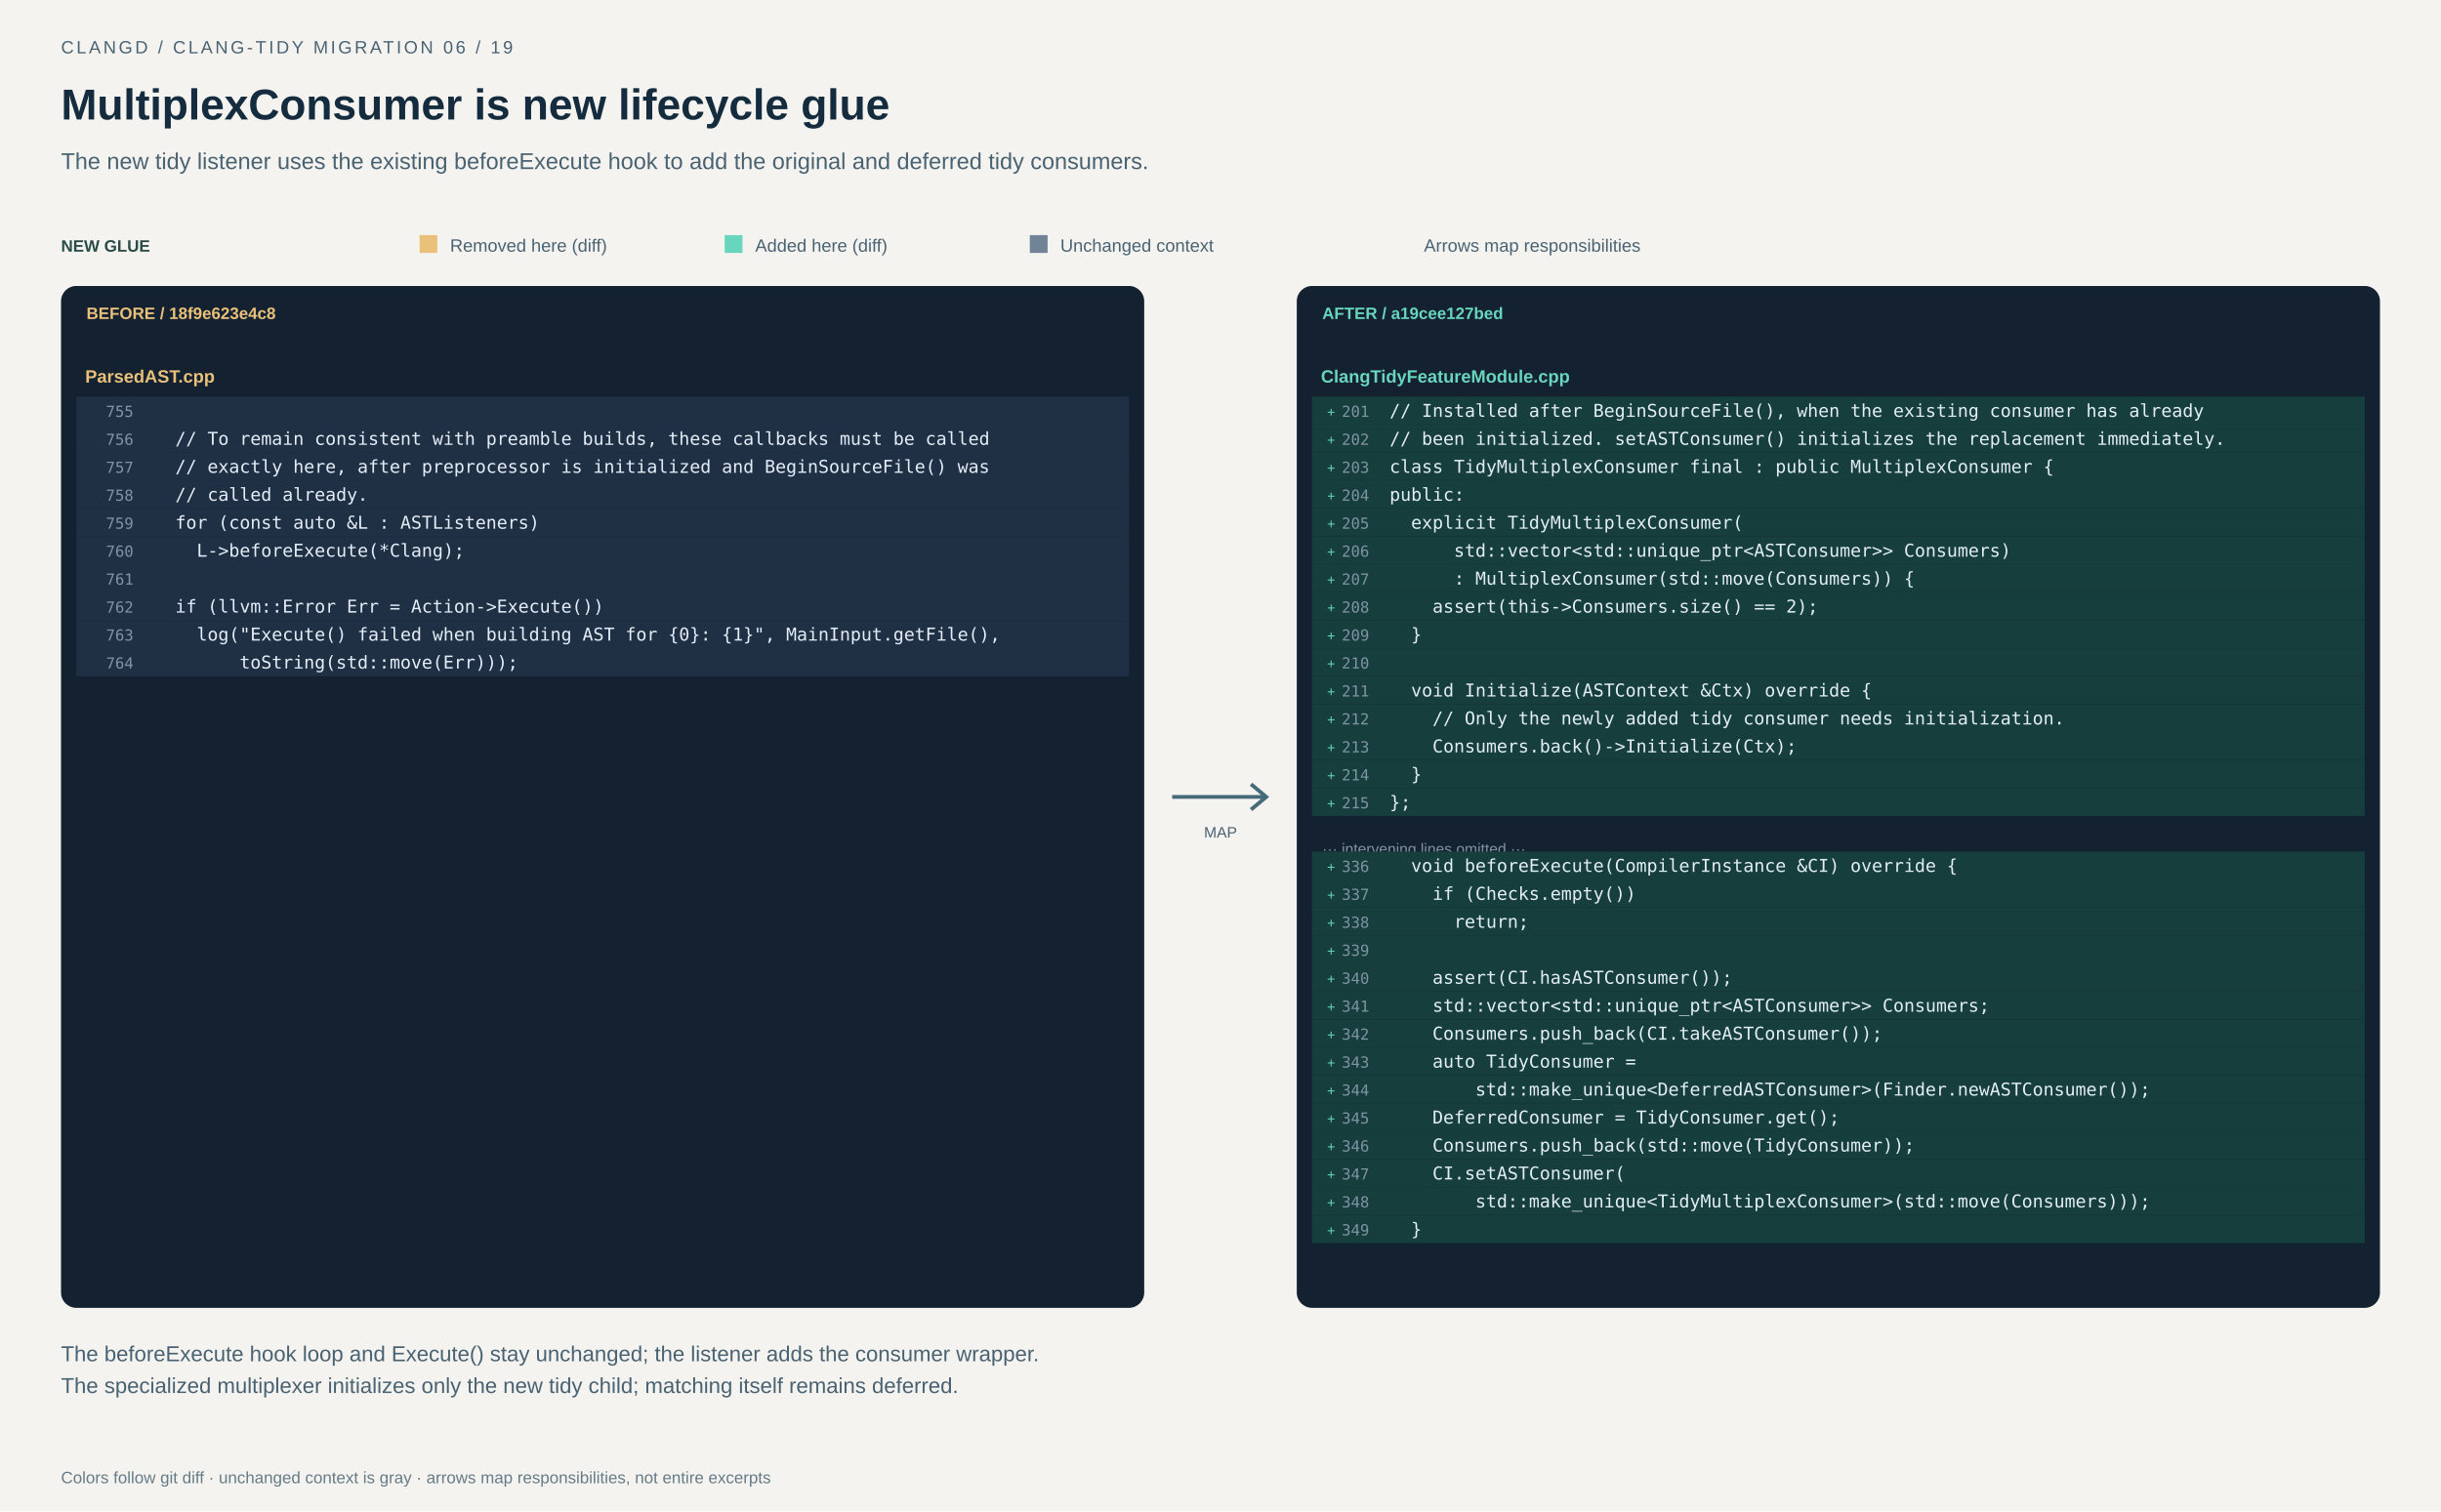
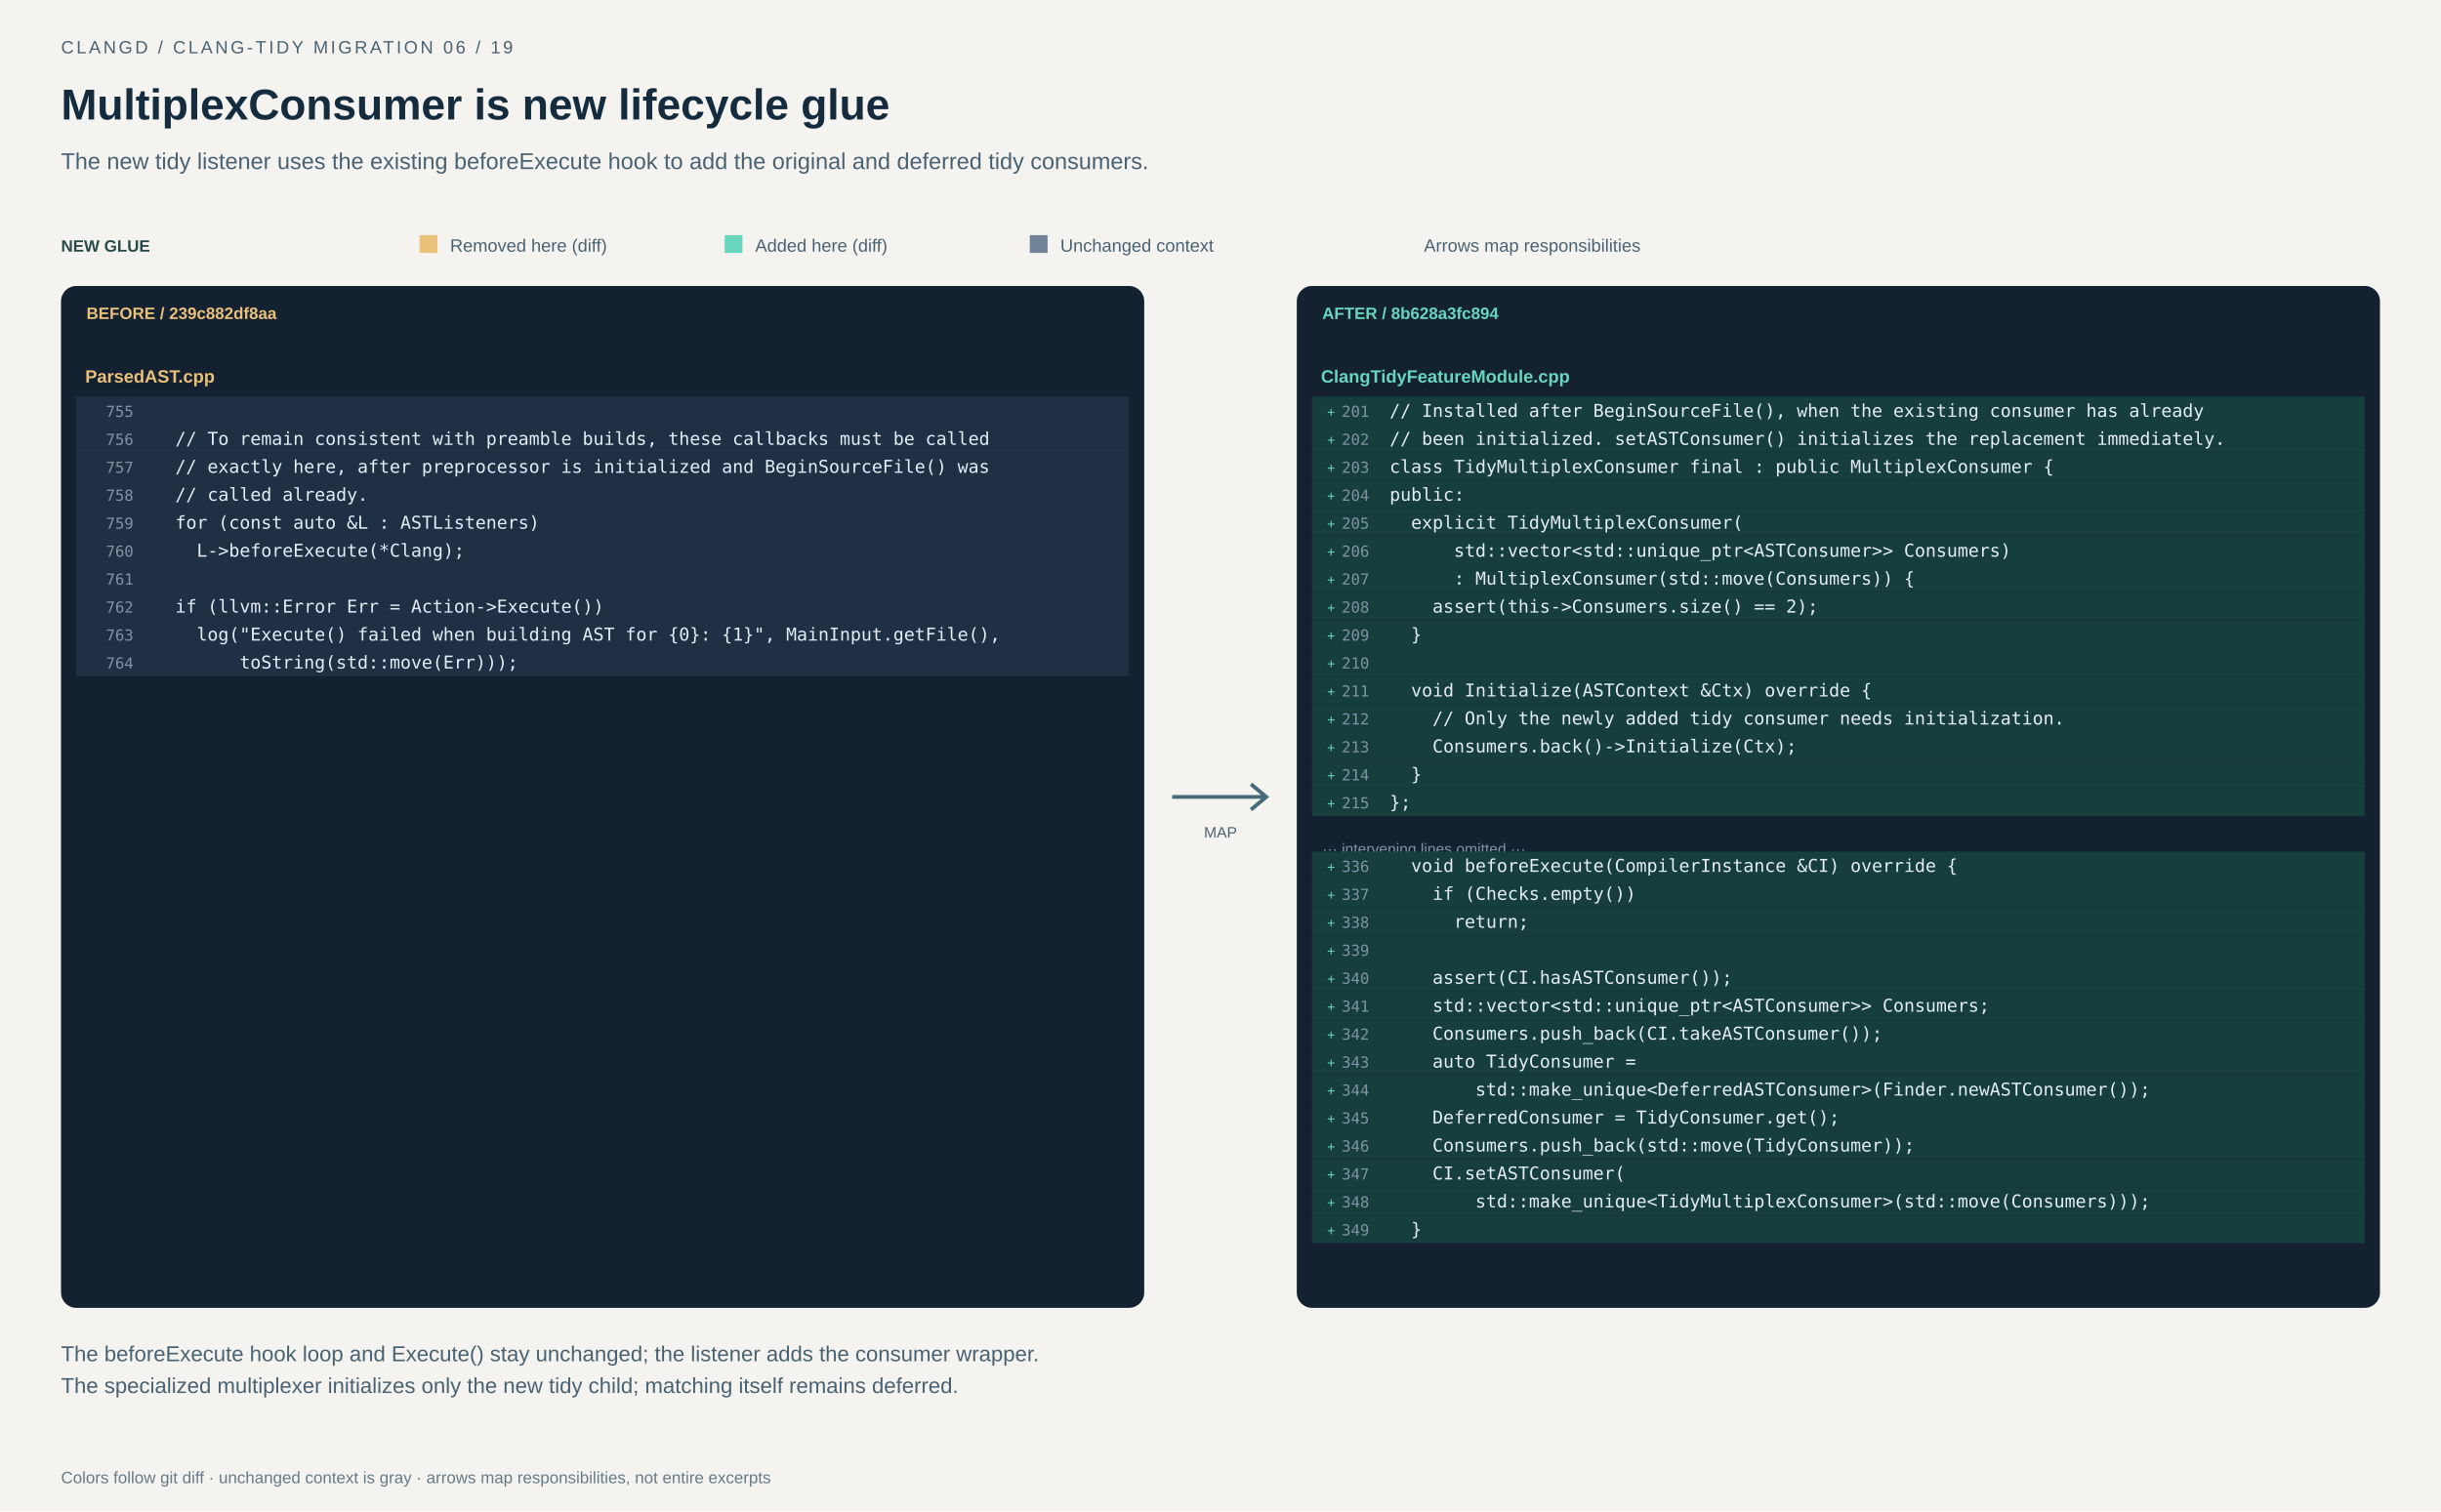
<svg xmlns="http://www.w3.org/2000/svg" width="1920" height="1189" viewBox="0 0 1920 1189">
  <rect width="1920" height="1189" fill="#f4f3ef" />
  <text x="48" y="42" font-family="Arial,Helvetica,sans-serif" font-size="16" fill="#496272" letter-spacing="2" style="font-size:14px">CLANGD / CLANG-TIDY MIGRATION     06 / 19</text>
  <text x="48" y="94" font-family="Arial,Helvetica,sans-serif" font-size="16" fill="#496272" font-weight="700" style="fill:#142c3e;font-size:34px">MultiplexConsumer is new lifecycle glue</text>
  <text x="48" y="133" font-family="Arial,Helvetica,sans-serif" font-size="16" fill="#496272" style="font-size:18px">The new tidy listener uses the existing beforeExecute hook to add the original and deferred tidy consumers.</text>
  <text x="48" y="198" font-family="Arial,Helvetica,sans-serif" font-size="16" fill="#496272" font-weight="700" style="fill:#294b48;font-size:13px">NEW GLUE</text>
  <rect x="330" y="185" width="14" height="14" fill="#eac17a" />
  <text x="354" y="198" font-family="Arial,Helvetica,sans-serif" font-size="16" fill="#496272" style="font-size:14px">Removed here (diff)</text>
  <rect x="570" y="185" width="14" height="14" fill="#68d6bd" />
  <text x="594" y="198" font-family="Arial,Helvetica,sans-serif" font-size="16" fill="#496272" style="font-size:14px">Added here (diff)</text>
  <rect x="810" y="185" width="14" height="14" fill="#718397" />
  <text x="834" y="198" font-family="Arial,Helvetica,sans-serif" font-size="16" fill="#496272" style="font-size:14px">Unchanged context</text>
  <text x="1120" y="198" font-family="Arial,Helvetica,sans-serif" font-size="16" fill="#496272" style="font-size:14px">Arrows map responsibilities</text>
  <rect x="48" y="225" width="852" height="804" rx="12" fill="#142131" />
-   <text x="68" y="251" font-family="Arial,Helvetica,sans-serif" font-size="16" fill="#496272" style="fill:#eac17a;font-size:13px" font-weight="700">BEFORE / 18f9e623e4c8</text>
-   <a href="https://github.com/ArcsinX/llvm-project/blob/18f9e623e4c891ba31ff817c07197707ac9bc593/clang-tools-extra/clangd/ParsedAST.cpp#L755">
+   <text x="68" y="251" font-family="Arial,Helvetica,sans-serif" font-size="16" fill="#496272" style="fill:#eac17a;font-size:13px" font-weight="700">BEFORE / 239c882df8aa</text>
+   <a href="https://github.com/ArcsinX/llvm-project/blob/239c882df8aa5e256256843090984ee90b43e835/clang-tools-extra/clangd/ParsedAST.cpp#L755">
    <text x="67" y="301" font-family="Arial,Helvetica,sans-serif" font-size="16" fill="#496272" font-weight="600" style="fill:#eac17a;font-size:14px">ParsedAST.cpp</text>
  </a>
  <rect x="60" y="312" width="828" height="22" fill="#203044" />
  <text x="105" y="328" text-anchor="end" font-family="Menlo,Consolas,monospace" font-size="12" fill="#8093a5">755</text>
  <text x="121" y="328" xml:space="preserve" font-family="Menlo,Consolas,monospace" font-size="14" fill="#e4edf7" />
  <rect x="60" y="334" width="828" height="22" fill="#203044" />
  <text x="105" y="350" text-anchor="end" font-family="Menlo,Consolas,monospace" font-size="12" fill="#8093a5">756</text>
  <text x="121" y="350" xml:space="preserve" font-family="Menlo,Consolas,monospace" font-size="14" fill="#e4edf7">  // To remain consistent with preamble builds, these callbacks must be called</text>
  <rect x="60" y="356" width="828" height="22" fill="#203044" />
  <text x="105" y="372" text-anchor="end" font-family="Menlo,Consolas,monospace" font-size="12" fill="#8093a5">757</text>
  <text x="121" y="372" xml:space="preserve" font-family="Menlo,Consolas,monospace" font-size="14" fill="#e4edf7">  // exactly here, after preprocessor is initialized and BeginSourceFile() was</text>
  <rect x="60" y="378" width="828" height="22" fill="#203044" />
  <text x="105" y="394" text-anchor="end" font-family="Menlo,Consolas,monospace" font-size="12" fill="#8093a5">758</text>
  <text x="121" y="394" xml:space="preserve" font-family="Menlo,Consolas,monospace" font-size="14" fill="#e4edf7">  // called already.</text>
  <rect x="60" y="400" width="828" height="22" fill="#203044" />
  <text x="105" y="416" text-anchor="end" font-family="Menlo,Consolas,monospace" font-size="12" fill="#8093a5">759</text>
  <text x="121" y="416" xml:space="preserve" font-family="Menlo,Consolas,monospace" font-size="14" fill="#e4edf7">  for (const auto &amp;L : ASTListeners)</text>
  <rect x="60" y="422" width="828" height="22" fill="#203044" />
  <text x="105" y="438" text-anchor="end" font-family="Menlo,Consolas,monospace" font-size="12" fill="#8093a5">760</text>
  <text x="121" y="438" xml:space="preserve" font-family="Menlo,Consolas,monospace" font-size="14" fill="#e4edf7">    L-&gt;beforeExecute(*Clang);</text>
  <rect x="60" y="444" width="828" height="22" fill="#203044" />
  <text x="105" y="460" text-anchor="end" font-family="Menlo,Consolas,monospace" font-size="12" fill="#8093a5">761</text>
  <text x="121" y="460" xml:space="preserve" font-family="Menlo,Consolas,monospace" font-size="14" fill="#e4edf7" />
  <rect x="60" y="466" width="828" height="22" fill="#203044" />
  <text x="105" y="482" text-anchor="end" font-family="Menlo,Consolas,monospace" font-size="12" fill="#8093a5">762</text>
  <text x="121" y="482" xml:space="preserve" font-family="Menlo,Consolas,monospace" font-size="14" fill="#e4edf7">  if (llvm::Error Err = Action-&gt;Execute())</text>
  <rect x="60" y="488" width="828" height="22" fill="#203044" />
  <text x="105" y="504" text-anchor="end" font-family="Menlo,Consolas,monospace" font-size="12" fill="#8093a5">763</text>
  <text x="121" y="504" xml:space="preserve" font-family="Menlo,Consolas,monospace" font-size="14" fill="#e4edf7">    log("Execute() failed when building AST for {0}: {1}", MainInput.getFile(),</text>
  <rect x="60" y="510" width="828" height="22" fill="#203044" />
  <text x="105" y="526" text-anchor="end" font-family="Menlo,Consolas,monospace" font-size="12" fill="#8093a5">764</text>
  <text x="121" y="526" xml:space="preserve" font-family="Menlo,Consolas,monospace" font-size="14" fill="#e4edf7">        toString(std::move(Err)));</text>
  <rect x="1020" y="225" width="852" height="804" rx="12" fill="#142131" />
-   <text x="1040" y="251" font-family="Arial,Helvetica,sans-serif" font-size="16" fill="#496272" style="fill:#68d6bd;font-size:13px" font-weight="700">AFTER / a19cee127bed</text>
-   <a href="https://github.com/ArcsinX/llvm-project/blob/a19cee127beda88aa79dd0e7d18eb395a6eb4da7/clang-tools-extra/clangd/ClangTidyFeatureModule.cpp#L201">
+   <text x="1040" y="251" font-family="Arial,Helvetica,sans-serif" font-size="16" fill="#496272" style="fill:#68d6bd;font-size:13px" font-weight="700">AFTER / 8b628a3fc894</text>
+   <a href="https://github.com/ArcsinX/llvm-project/blob/8b628a3fc894a6b67b3d2c5d9fb6acdb73993a62/clang-tools-extra/clangd/ClangTidyFeatureModule.cpp#L201">
    <text x="1039" y="301" font-family="Arial,Helvetica,sans-serif" font-size="16" fill="#496272" font-weight="600" style="fill:#68d6bd;font-size:14px">ClangTidyFeatureModule.cpp</text>
  </a>
  <rect x="1032" y="312" width="828" height="22" fill="#153e3c" />
-   <text x="1047" y="328" font-family="Arial,Helvetica,sans-serif" font-size="16" fill="#496272" text-anchor="middle" style="fill:#68d6bd;font-size:11px">+</text>
+   <text x="1047" y="328" font-family="Arial,Helvetica,sans-serif" font-size="11" fill="#68d6bd" text-anchor="middle">+</text>
  <text x="1077" y="328" text-anchor="end" font-family="Menlo,Consolas,monospace" font-size="12" fill="#8093a5">201</text>
  <text x="1093" y="328" xml:space="preserve" font-family="Menlo,Consolas,monospace" font-size="14" fill="#e4edf7">// Installed after BeginSourceFile(), when the existing consumer has already</text>
  <rect x="1032" y="334" width="828" height="22" fill="#153e3c" />
-   <text x="1047" y="350" font-family="Arial,Helvetica,sans-serif" font-size="16" fill="#496272" text-anchor="middle" style="fill:#68d6bd;font-size:11px">+</text>
+   <text x="1047" y="350" font-family="Arial,Helvetica,sans-serif" font-size="11" fill="#68d6bd" text-anchor="middle">+</text>
  <text x="1077" y="350" text-anchor="end" font-family="Menlo,Consolas,monospace" font-size="12" fill="#8093a5">202</text>
  <text x="1093" y="350" xml:space="preserve" font-family="Menlo,Consolas,monospace" font-size="14" fill="#e4edf7">// been initialized. setASTConsumer() initializes the replacement immediately.</text>
  <rect x="1032" y="356" width="828" height="22" fill="#153e3c" />
-   <text x="1047" y="372" font-family="Arial,Helvetica,sans-serif" font-size="16" fill="#496272" text-anchor="middle" style="fill:#68d6bd;font-size:11px">+</text>
+   <text x="1047" y="372" font-family="Arial,Helvetica,sans-serif" font-size="11" fill="#68d6bd" text-anchor="middle">+</text>
  <text x="1077" y="372" text-anchor="end" font-family="Menlo,Consolas,monospace" font-size="12" fill="#8093a5">203</text>
  <text x="1093" y="372" xml:space="preserve" font-family="Menlo,Consolas,monospace" font-size="14" fill="#e4edf7">class TidyMultiplexConsumer final : public MultiplexConsumer {</text>
  <rect x="1032" y="378" width="828" height="22" fill="#153e3c" />
-   <text x="1047" y="394" font-family="Arial,Helvetica,sans-serif" font-size="16" fill="#496272" text-anchor="middle" style="fill:#68d6bd;font-size:11px">+</text>
+   <text x="1047" y="394" font-family="Arial,Helvetica,sans-serif" font-size="11" fill="#68d6bd" text-anchor="middle">+</text>
  <text x="1077" y="394" text-anchor="end" font-family="Menlo,Consolas,monospace" font-size="12" fill="#8093a5">204</text>
  <text x="1093" y="394" xml:space="preserve" font-family="Menlo,Consolas,monospace" font-size="14" fill="#e4edf7">public:</text>
  <rect x="1032" y="400" width="828" height="22" fill="#153e3c" />
-   <text x="1047" y="416" font-family="Arial,Helvetica,sans-serif" font-size="16" fill="#496272" text-anchor="middle" style="fill:#68d6bd;font-size:11px">+</text>
+   <text x="1047" y="416" font-family="Arial,Helvetica,sans-serif" font-size="11" fill="#68d6bd" text-anchor="middle">+</text>
  <text x="1077" y="416" text-anchor="end" font-family="Menlo,Consolas,monospace" font-size="12" fill="#8093a5">205</text>
  <text x="1093" y="416" xml:space="preserve" font-family="Menlo,Consolas,monospace" font-size="14" fill="#e4edf7">  explicit TidyMultiplexConsumer(</text>
  <rect x="1032" y="422" width="828" height="22" fill="#153e3c" />
-   <text x="1047" y="438" font-family="Arial,Helvetica,sans-serif" font-size="16" fill="#496272" text-anchor="middle" style="fill:#68d6bd;font-size:11px">+</text>
+   <text x="1047" y="438" font-family="Arial,Helvetica,sans-serif" font-size="11" fill="#68d6bd" text-anchor="middle">+</text>
  <text x="1077" y="438" text-anchor="end" font-family="Menlo,Consolas,monospace" font-size="12" fill="#8093a5">206</text>
  <text x="1093" y="438" xml:space="preserve" font-family="Menlo,Consolas,monospace" font-size="14" fill="#e4edf7">      std::vector&lt;std::unique_ptr&lt;ASTConsumer&gt;&gt; Consumers)</text>
  <rect x="1032" y="444" width="828" height="22" fill="#153e3c" />
-   <text x="1047" y="460" font-family="Arial,Helvetica,sans-serif" font-size="16" fill="#496272" text-anchor="middle" style="fill:#68d6bd;font-size:11px">+</text>
+   <text x="1047" y="460" font-family="Arial,Helvetica,sans-serif" font-size="11" fill="#68d6bd" text-anchor="middle">+</text>
  <text x="1077" y="460" text-anchor="end" font-family="Menlo,Consolas,monospace" font-size="12" fill="#8093a5">207</text>
  <text x="1093" y="460" xml:space="preserve" font-family="Menlo,Consolas,monospace" font-size="14" fill="#e4edf7">      : MultiplexConsumer(std::move(Consumers)) {</text>
  <rect x="1032" y="466" width="828" height="22" fill="#153e3c" />
-   <text x="1047" y="482" font-family="Arial,Helvetica,sans-serif" font-size="16" fill="#496272" text-anchor="middle" style="fill:#68d6bd;font-size:11px">+</text>
+   <text x="1047" y="482" font-family="Arial,Helvetica,sans-serif" font-size="11" fill="#68d6bd" text-anchor="middle">+</text>
  <text x="1077" y="482" text-anchor="end" font-family="Menlo,Consolas,monospace" font-size="12" fill="#8093a5">208</text>
  <text x="1093" y="482" xml:space="preserve" font-family="Menlo,Consolas,monospace" font-size="14" fill="#e4edf7">    assert(this-&gt;Consumers.size() == 2);</text>
  <rect x="1032" y="488" width="828" height="22" fill="#153e3c" />
-   <text x="1047" y="504" font-family="Arial,Helvetica,sans-serif" font-size="16" fill="#496272" text-anchor="middle" style="fill:#68d6bd;font-size:11px">+</text>
+   <text x="1047" y="504" font-family="Arial,Helvetica,sans-serif" font-size="11" fill="#68d6bd" text-anchor="middle">+</text>
  <text x="1077" y="504" text-anchor="end" font-family="Menlo,Consolas,monospace" font-size="12" fill="#8093a5">209</text>
  <text x="1093" y="504" xml:space="preserve" font-family="Menlo,Consolas,monospace" font-size="14" fill="#e4edf7">  }</text>
  <rect x="1032" y="510" width="828" height="22" fill="#153e3c" />
-   <text x="1047" y="526" font-family="Arial,Helvetica,sans-serif" font-size="16" fill="#496272" text-anchor="middle" style="fill:#68d6bd;font-size:11px">+</text>
+   <text x="1047" y="526" font-family="Arial,Helvetica,sans-serif" font-size="11" fill="#68d6bd" text-anchor="middle">+</text>
  <text x="1077" y="526" text-anchor="end" font-family="Menlo,Consolas,monospace" font-size="12" fill="#8093a5">210</text>
  <text x="1093" y="526" xml:space="preserve" font-family="Menlo,Consolas,monospace" font-size="14" fill="#e4edf7" />
  <rect x="1032" y="532" width="828" height="22" fill="#153e3c" />
-   <text x="1047" y="548" font-family="Arial,Helvetica,sans-serif" font-size="16" fill="#496272" text-anchor="middle" style="fill:#68d6bd;font-size:11px">+</text>
+   <text x="1047" y="548" font-family="Arial,Helvetica,sans-serif" font-size="11" fill="#68d6bd" text-anchor="middle">+</text>
  <text x="1077" y="548" text-anchor="end" font-family="Menlo,Consolas,monospace" font-size="12" fill="#8093a5">211</text>
  <text x="1093" y="548" xml:space="preserve" font-family="Menlo,Consolas,monospace" font-size="14" fill="#e4edf7">  void Initialize(ASTContext &amp;Ctx) override {</text>
  <rect x="1032" y="554" width="828" height="22" fill="#153e3c" />
-   <text x="1047" y="570" font-family="Arial,Helvetica,sans-serif" font-size="16" fill="#496272" text-anchor="middle" style="fill:#68d6bd;font-size:11px">+</text>
+   <text x="1047" y="570" font-family="Arial,Helvetica,sans-serif" font-size="11" fill="#68d6bd" text-anchor="middle">+</text>
  <text x="1077" y="570" text-anchor="end" font-family="Menlo,Consolas,monospace" font-size="12" fill="#8093a5">212</text>
  <text x="1093" y="570" xml:space="preserve" font-family="Menlo,Consolas,monospace" font-size="14" fill="#e4edf7">    // Only the newly added tidy consumer needs initialization.</text>
  <rect x="1032" y="576" width="828" height="22" fill="#153e3c" />
-   <text x="1047" y="592" font-family="Arial,Helvetica,sans-serif" font-size="16" fill="#496272" text-anchor="middle" style="fill:#68d6bd;font-size:11px">+</text>
+   <text x="1047" y="592" font-family="Arial,Helvetica,sans-serif" font-size="11" fill="#68d6bd" text-anchor="middle">+</text>
  <text x="1077" y="592" text-anchor="end" font-family="Menlo,Consolas,monospace" font-size="12" fill="#8093a5">213</text>
  <text x="1093" y="592" xml:space="preserve" font-family="Menlo,Consolas,monospace" font-size="14" fill="#e4edf7">    Consumers.back()-&gt;Initialize(Ctx);</text>
  <rect x="1032" y="598" width="828" height="22" fill="#153e3c" />
-   <text x="1047" y="614" font-family="Arial,Helvetica,sans-serif" font-size="16" fill="#496272" text-anchor="middle" style="fill:#68d6bd;font-size:11px">+</text>
+   <text x="1047" y="614" font-family="Arial,Helvetica,sans-serif" font-size="11" fill="#68d6bd" text-anchor="middle">+</text>
  <text x="1077" y="614" text-anchor="end" font-family="Menlo,Consolas,monospace" font-size="12" fill="#8093a5">214</text>
  <text x="1093" y="614" xml:space="preserve" font-family="Menlo,Consolas,monospace" font-size="14" fill="#e4edf7">  }</text>
  <rect x="1032" y="620" width="828" height="22" fill="#153e3c" />
-   <text x="1047" y="636" font-family="Arial,Helvetica,sans-serif" font-size="16" fill="#496272" text-anchor="middle" style="fill:#68d6bd;font-size:11px">+</text>
+   <text x="1047" y="636" font-family="Arial,Helvetica,sans-serif" font-size="11" fill="#68d6bd" text-anchor="middle">+</text>
  <text x="1077" y="636" text-anchor="end" font-family="Menlo,Consolas,monospace" font-size="12" fill="#8093a5">215</text>
  <text x="1093" y="636" xml:space="preserve" font-family="Menlo,Consolas,monospace" font-size="14" fill="#e4edf7">};</text>
  <text x="1040" y="672" font-family="Arial,Helvetica,sans-serif" font-size="16" fill="#496272" style="fill:#8093a5;font-size:12px">··· intervening lines omitted ···</text>
  <rect x="1032" y="670" width="828" height="22" fill="#153e3c" />
-   <text x="1047" y="686" font-family="Arial,Helvetica,sans-serif" font-size="16" fill="#496272" text-anchor="middle" style="fill:#68d6bd;font-size:11px">+</text>
+   <text x="1047" y="686" font-family="Arial,Helvetica,sans-serif" font-size="11" fill="#68d6bd" text-anchor="middle">+</text>
  <text x="1077" y="686" text-anchor="end" font-family="Menlo,Consolas,monospace" font-size="12" fill="#8093a5">336</text>
  <text x="1093" y="686" xml:space="preserve" font-family="Menlo,Consolas,monospace" font-size="14" fill="#e4edf7">  void beforeExecute(CompilerInstance &amp;CI) override {</text>
  <rect x="1032" y="692" width="828" height="22" fill="#153e3c" />
-   <text x="1047" y="708" font-family="Arial,Helvetica,sans-serif" font-size="16" fill="#496272" text-anchor="middle" style="fill:#68d6bd;font-size:11px">+</text>
+   <text x="1047" y="708" font-family="Arial,Helvetica,sans-serif" font-size="11" fill="#68d6bd" text-anchor="middle">+</text>
  <text x="1077" y="708" text-anchor="end" font-family="Menlo,Consolas,monospace" font-size="12" fill="#8093a5">337</text>
  <text x="1093" y="708" xml:space="preserve" font-family="Menlo,Consolas,monospace" font-size="14" fill="#e4edf7">    if (Checks.empty())</text>
  <rect x="1032" y="714" width="828" height="22" fill="#153e3c" />
-   <text x="1047" y="730" font-family="Arial,Helvetica,sans-serif" font-size="16" fill="#496272" text-anchor="middle" style="fill:#68d6bd;font-size:11px">+</text>
+   <text x="1047" y="730" font-family="Arial,Helvetica,sans-serif" font-size="11" fill="#68d6bd" text-anchor="middle">+</text>
  <text x="1077" y="730" text-anchor="end" font-family="Menlo,Consolas,monospace" font-size="12" fill="#8093a5">338</text>
  <text x="1093" y="730" xml:space="preserve" font-family="Menlo,Consolas,monospace" font-size="14" fill="#e4edf7">      return;</text>
  <rect x="1032" y="736" width="828" height="22" fill="#153e3c" />
-   <text x="1047" y="752" font-family="Arial,Helvetica,sans-serif" font-size="16" fill="#496272" text-anchor="middle" style="fill:#68d6bd;font-size:11px">+</text>
+   <text x="1047" y="752" font-family="Arial,Helvetica,sans-serif" font-size="11" fill="#68d6bd" text-anchor="middle">+</text>
  <text x="1077" y="752" text-anchor="end" font-family="Menlo,Consolas,monospace" font-size="12" fill="#8093a5">339</text>
  <text x="1093" y="752" xml:space="preserve" font-family="Menlo,Consolas,monospace" font-size="14" fill="#e4edf7" />
  <rect x="1032" y="758" width="828" height="22" fill="#153e3c" />
-   <text x="1047" y="774" font-family="Arial,Helvetica,sans-serif" font-size="16" fill="#496272" text-anchor="middle" style="fill:#68d6bd;font-size:11px">+</text>
+   <text x="1047" y="774" font-family="Arial,Helvetica,sans-serif" font-size="11" fill="#68d6bd" text-anchor="middle">+</text>
  <text x="1077" y="774" text-anchor="end" font-family="Menlo,Consolas,monospace" font-size="12" fill="#8093a5">340</text>
  <text x="1093" y="774" xml:space="preserve" font-family="Menlo,Consolas,monospace" font-size="14" fill="#e4edf7">    assert(CI.hasASTConsumer());</text>
  <rect x="1032" y="780" width="828" height="22" fill="#153e3c" />
-   <text x="1047" y="796" font-family="Arial,Helvetica,sans-serif" font-size="16" fill="#496272" text-anchor="middle" style="fill:#68d6bd;font-size:11px">+</text>
+   <text x="1047" y="796" font-family="Arial,Helvetica,sans-serif" font-size="11" fill="#68d6bd" text-anchor="middle">+</text>
  <text x="1077" y="796" text-anchor="end" font-family="Menlo,Consolas,monospace" font-size="12" fill="#8093a5">341</text>
  <text x="1093" y="796" xml:space="preserve" font-family="Menlo,Consolas,monospace" font-size="14" fill="#e4edf7">    std::vector&lt;std::unique_ptr&lt;ASTConsumer&gt;&gt; Consumers;</text>
  <rect x="1032" y="802" width="828" height="22" fill="#153e3c" />
-   <text x="1047" y="818" font-family="Arial,Helvetica,sans-serif" font-size="16" fill="#496272" text-anchor="middle" style="fill:#68d6bd;font-size:11px">+</text>
+   <text x="1047" y="818" font-family="Arial,Helvetica,sans-serif" font-size="11" fill="#68d6bd" text-anchor="middle">+</text>
  <text x="1077" y="818" text-anchor="end" font-family="Menlo,Consolas,monospace" font-size="12" fill="#8093a5">342</text>
  <text x="1093" y="818" xml:space="preserve" font-family="Menlo,Consolas,monospace" font-size="14" fill="#e4edf7">    Consumers.push_back(CI.takeASTConsumer());</text>
  <rect x="1032" y="824" width="828" height="22" fill="#153e3c" />
-   <text x="1047" y="840" font-family="Arial,Helvetica,sans-serif" font-size="16" fill="#496272" text-anchor="middle" style="fill:#68d6bd;font-size:11px">+</text>
+   <text x="1047" y="840" font-family="Arial,Helvetica,sans-serif" font-size="11" fill="#68d6bd" text-anchor="middle">+</text>
  <text x="1077" y="840" text-anchor="end" font-family="Menlo,Consolas,monospace" font-size="12" fill="#8093a5">343</text>
  <text x="1093" y="840" xml:space="preserve" font-family="Menlo,Consolas,monospace" font-size="14" fill="#e4edf7">    auto TidyConsumer =</text>
  <rect x="1032" y="846" width="828" height="22" fill="#153e3c" />
-   <text x="1047" y="862" font-family="Arial,Helvetica,sans-serif" font-size="16" fill="#496272" text-anchor="middle" style="fill:#68d6bd;font-size:11px">+</text>
+   <text x="1047" y="862" font-family="Arial,Helvetica,sans-serif" font-size="11" fill="#68d6bd" text-anchor="middle">+</text>
  <text x="1077" y="862" text-anchor="end" font-family="Menlo,Consolas,monospace" font-size="12" fill="#8093a5">344</text>
  <text x="1093" y="862" xml:space="preserve" font-family="Menlo,Consolas,monospace" font-size="14" fill="#e4edf7">        std::make_unique&lt;DeferredASTConsumer&gt;(Finder.newASTConsumer());</text>
  <rect x="1032" y="868" width="828" height="22" fill="#153e3c" />
-   <text x="1047" y="884" font-family="Arial,Helvetica,sans-serif" font-size="16" fill="#496272" text-anchor="middle" style="fill:#68d6bd;font-size:11px">+</text>
+   <text x="1047" y="884" font-family="Arial,Helvetica,sans-serif" font-size="11" fill="#68d6bd" text-anchor="middle">+</text>
  <text x="1077" y="884" text-anchor="end" font-family="Menlo,Consolas,monospace" font-size="12" fill="#8093a5">345</text>
  <text x="1093" y="884" xml:space="preserve" font-family="Menlo,Consolas,monospace" font-size="14" fill="#e4edf7">    DeferredConsumer = TidyConsumer.get();</text>
  <rect x="1032" y="890" width="828" height="22" fill="#153e3c" />
-   <text x="1047" y="906" font-family="Arial,Helvetica,sans-serif" font-size="16" fill="#496272" text-anchor="middle" style="fill:#68d6bd;font-size:11px">+</text>
+   <text x="1047" y="906" font-family="Arial,Helvetica,sans-serif" font-size="11" fill="#68d6bd" text-anchor="middle">+</text>
  <text x="1077" y="906" text-anchor="end" font-family="Menlo,Consolas,monospace" font-size="12" fill="#8093a5">346</text>
  <text x="1093" y="906" xml:space="preserve" font-family="Menlo,Consolas,monospace" font-size="14" fill="#e4edf7">    Consumers.push_back(std::move(TidyConsumer));</text>
  <rect x="1032" y="912" width="828" height="22" fill="#153e3c" />
-   <text x="1047" y="928" font-family="Arial,Helvetica,sans-serif" font-size="16" fill="#496272" text-anchor="middle" style="fill:#68d6bd;font-size:11px">+</text>
+   <text x="1047" y="928" font-family="Arial,Helvetica,sans-serif" font-size="11" fill="#68d6bd" text-anchor="middle">+</text>
  <text x="1077" y="928" text-anchor="end" font-family="Menlo,Consolas,monospace" font-size="12" fill="#8093a5">347</text>
  <text x="1093" y="928" xml:space="preserve" font-family="Menlo,Consolas,monospace" font-size="14" fill="#e4edf7">    CI.setASTConsumer(</text>
  <rect x="1032" y="934" width="828" height="22" fill="#153e3c" />
-   <text x="1047" y="950" font-family="Arial,Helvetica,sans-serif" font-size="16" fill="#496272" text-anchor="middle" style="fill:#68d6bd;font-size:11px">+</text>
+   <text x="1047" y="950" font-family="Arial,Helvetica,sans-serif" font-size="11" fill="#68d6bd" text-anchor="middle">+</text>
  <text x="1077" y="950" text-anchor="end" font-family="Menlo,Consolas,monospace" font-size="12" fill="#8093a5">348</text>
  <text x="1093" y="950" xml:space="preserve" font-family="Menlo,Consolas,monospace" font-size="14" fill="#e4edf7">        std::make_unique&lt;TidyMultiplexConsumer&gt;(std::move(Consumers)));</text>
  <rect x="1032" y="956" width="828" height="22" fill="#153e3c" />
-   <text x="1047" y="972" font-family="Arial,Helvetica,sans-serif" font-size="16" fill="#496272" text-anchor="middle" style="fill:#68d6bd;font-size:11px">+</text>
+   <text x="1047" y="972" font-family="Arial,Helvetica,sans-serif" font-size="11" fill="#68d6bd" text-anchor="middle">+</text>
  <text x="1077" y="972" text-anchor="end" font-family="Menlo,Consolas,monospace" font-size="12" fill="#8093a5">349</text>
  <text x="1093" y="972" xml:space="preserve" font-family="Menlo,Consolas,monospace" font-size="14" fill="#e4edf7">  }</text>
  <path d="M 922 627 H 996 M 984 617 L 996 627 L 984 637" fill="none" stroke="#466a78" stroke-width="3" />
  <text x="960" y="659" font-family="Arial,Helvetica,sans-serif" font-size="16" fill="#496272" text-anchor="middle" style="font-size:12px">MAP</text>
  <text x="48" y="1071" font-family="Arial,Helvetica,sans-serif" font-size="16" fill="#496272" style="font-size:17px">The beforeExecute hook loop and Execute() stay unchanged; the listener adds the consumer wrapper.</text>
  <text x="48" y="1096" font-family="Arial,Helvetica,sans-serif" font-size="16" fill="#496272" style="font-size:17px">The specialized multiplexer initializes only the new tidy child; matching itself remains deferred.</text>
  <text x="48" y="1167" font-family="Arial,Helvetica,sans-serif" font-size="16" fill="#496272" style="font-size:13px;fill:#657b87">Colors follow git diff · unchanged context is gray · arrows map responsibilities, not entire excerpts</text>
</svg>
